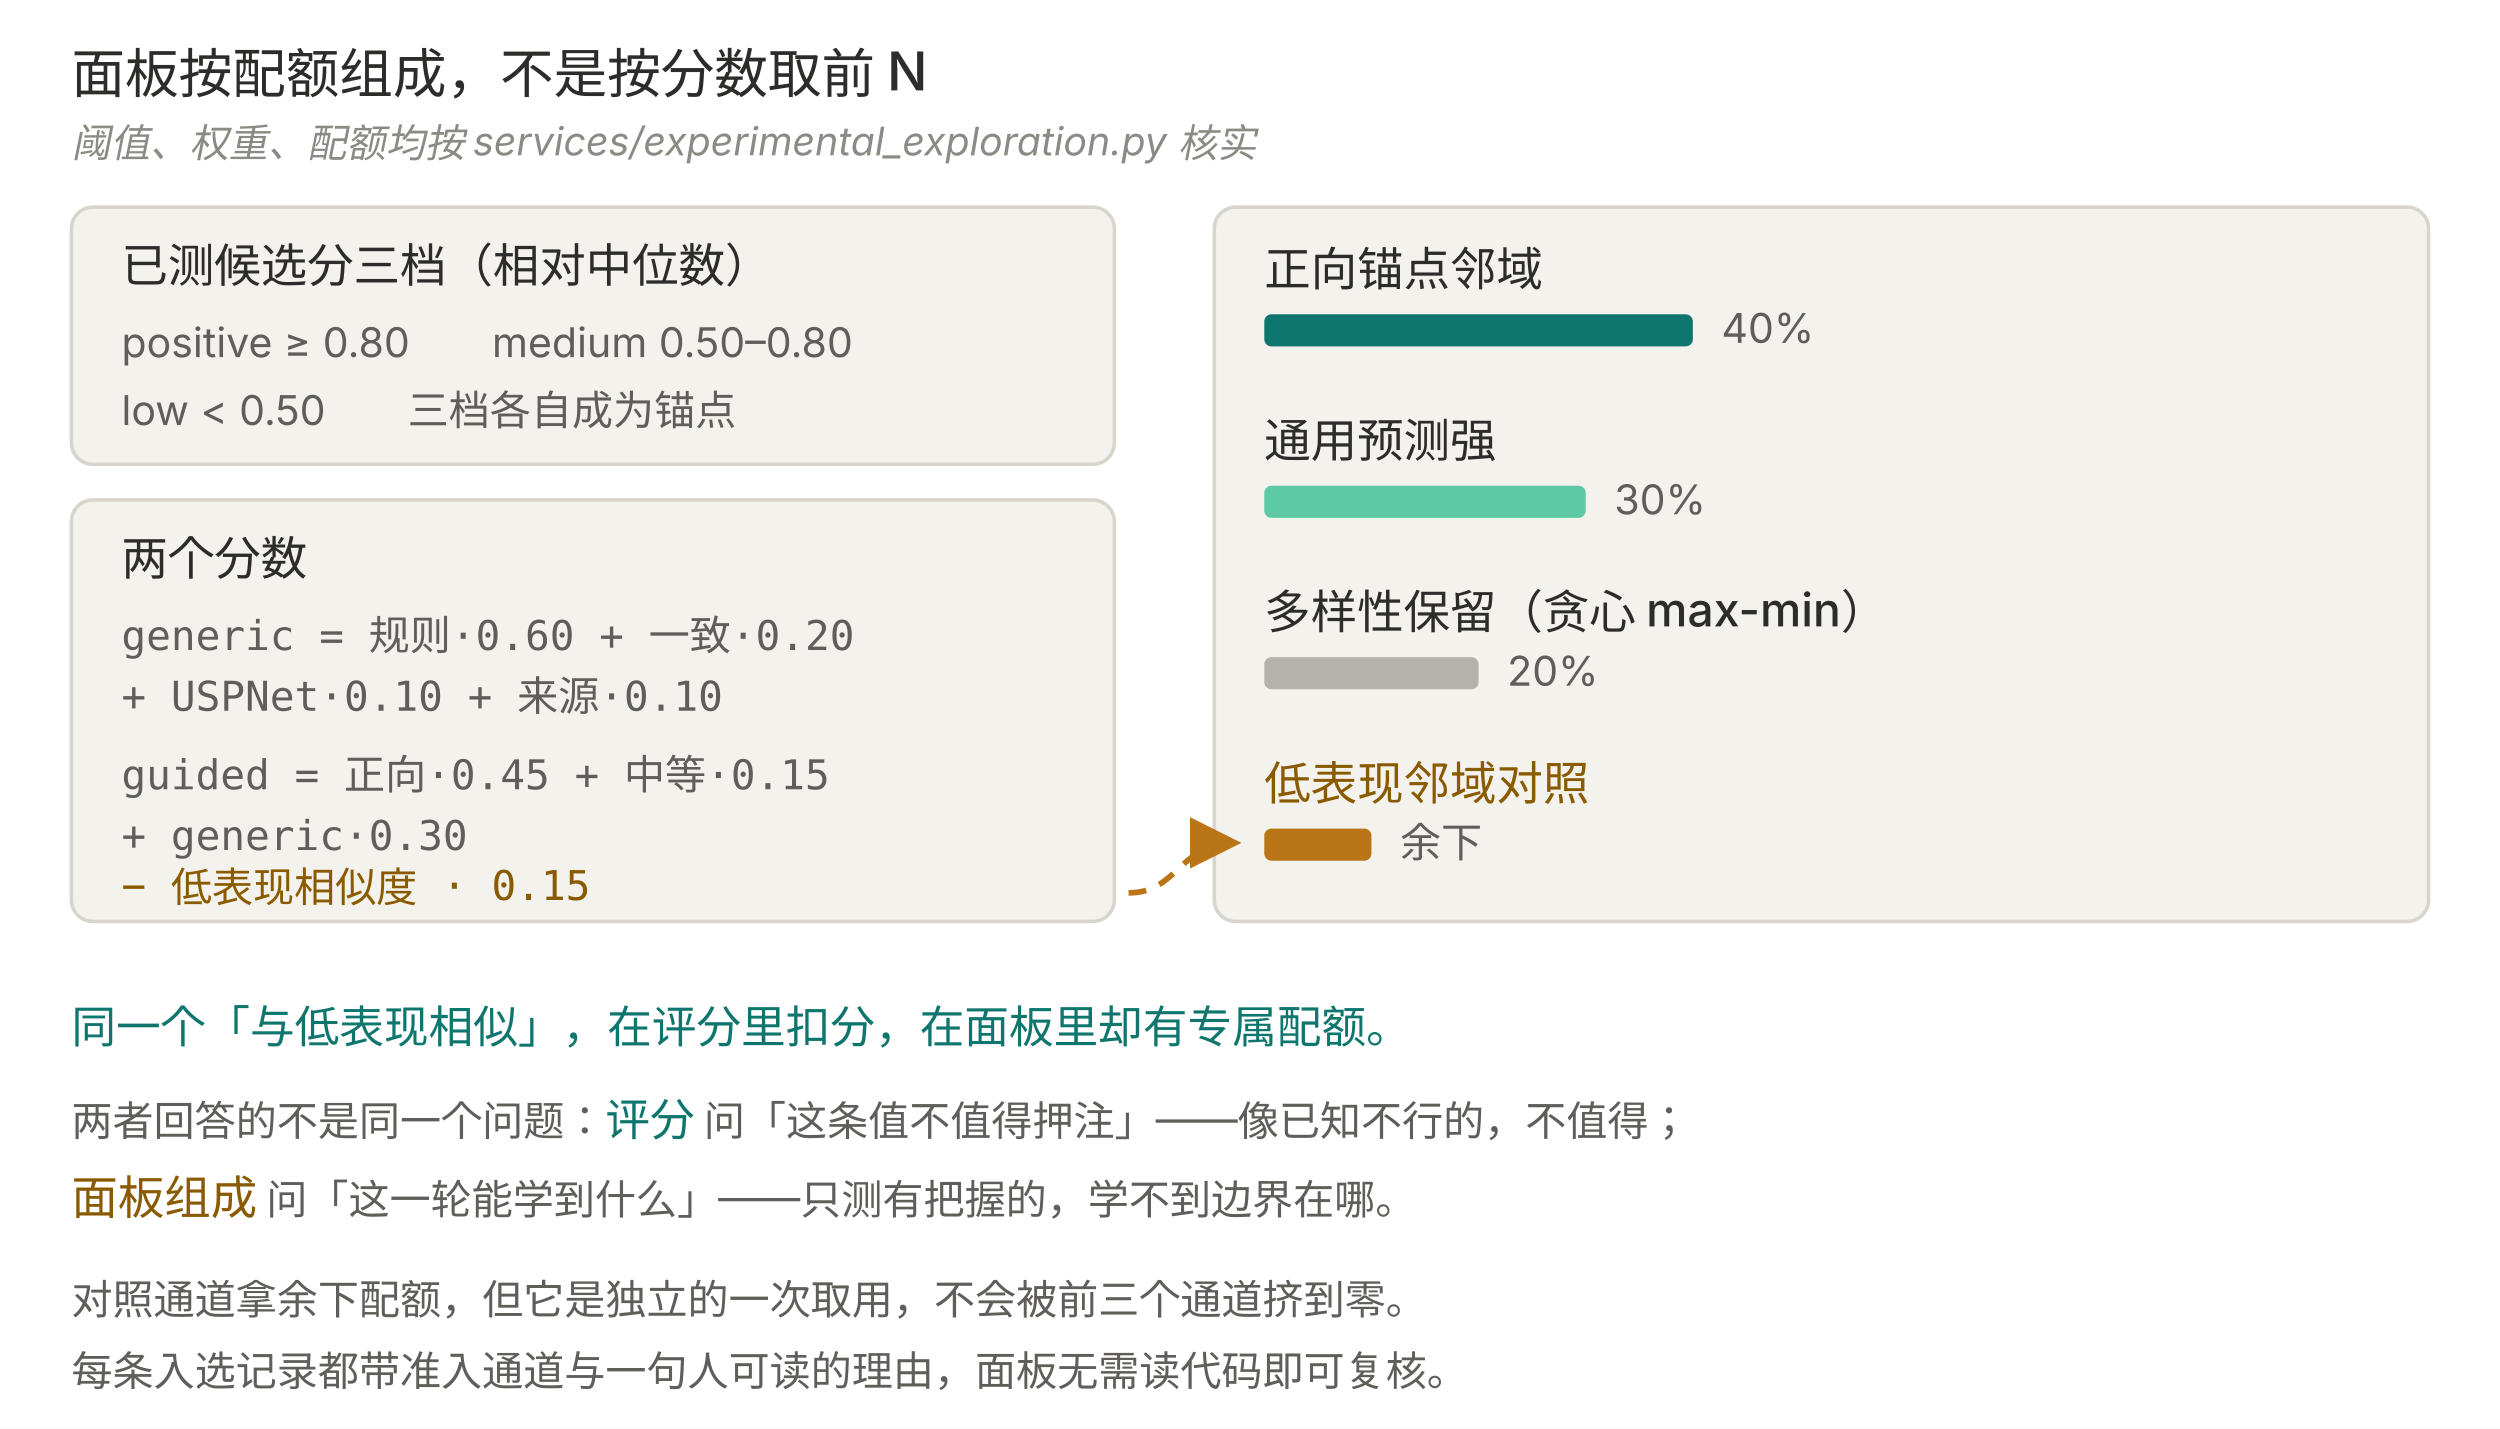
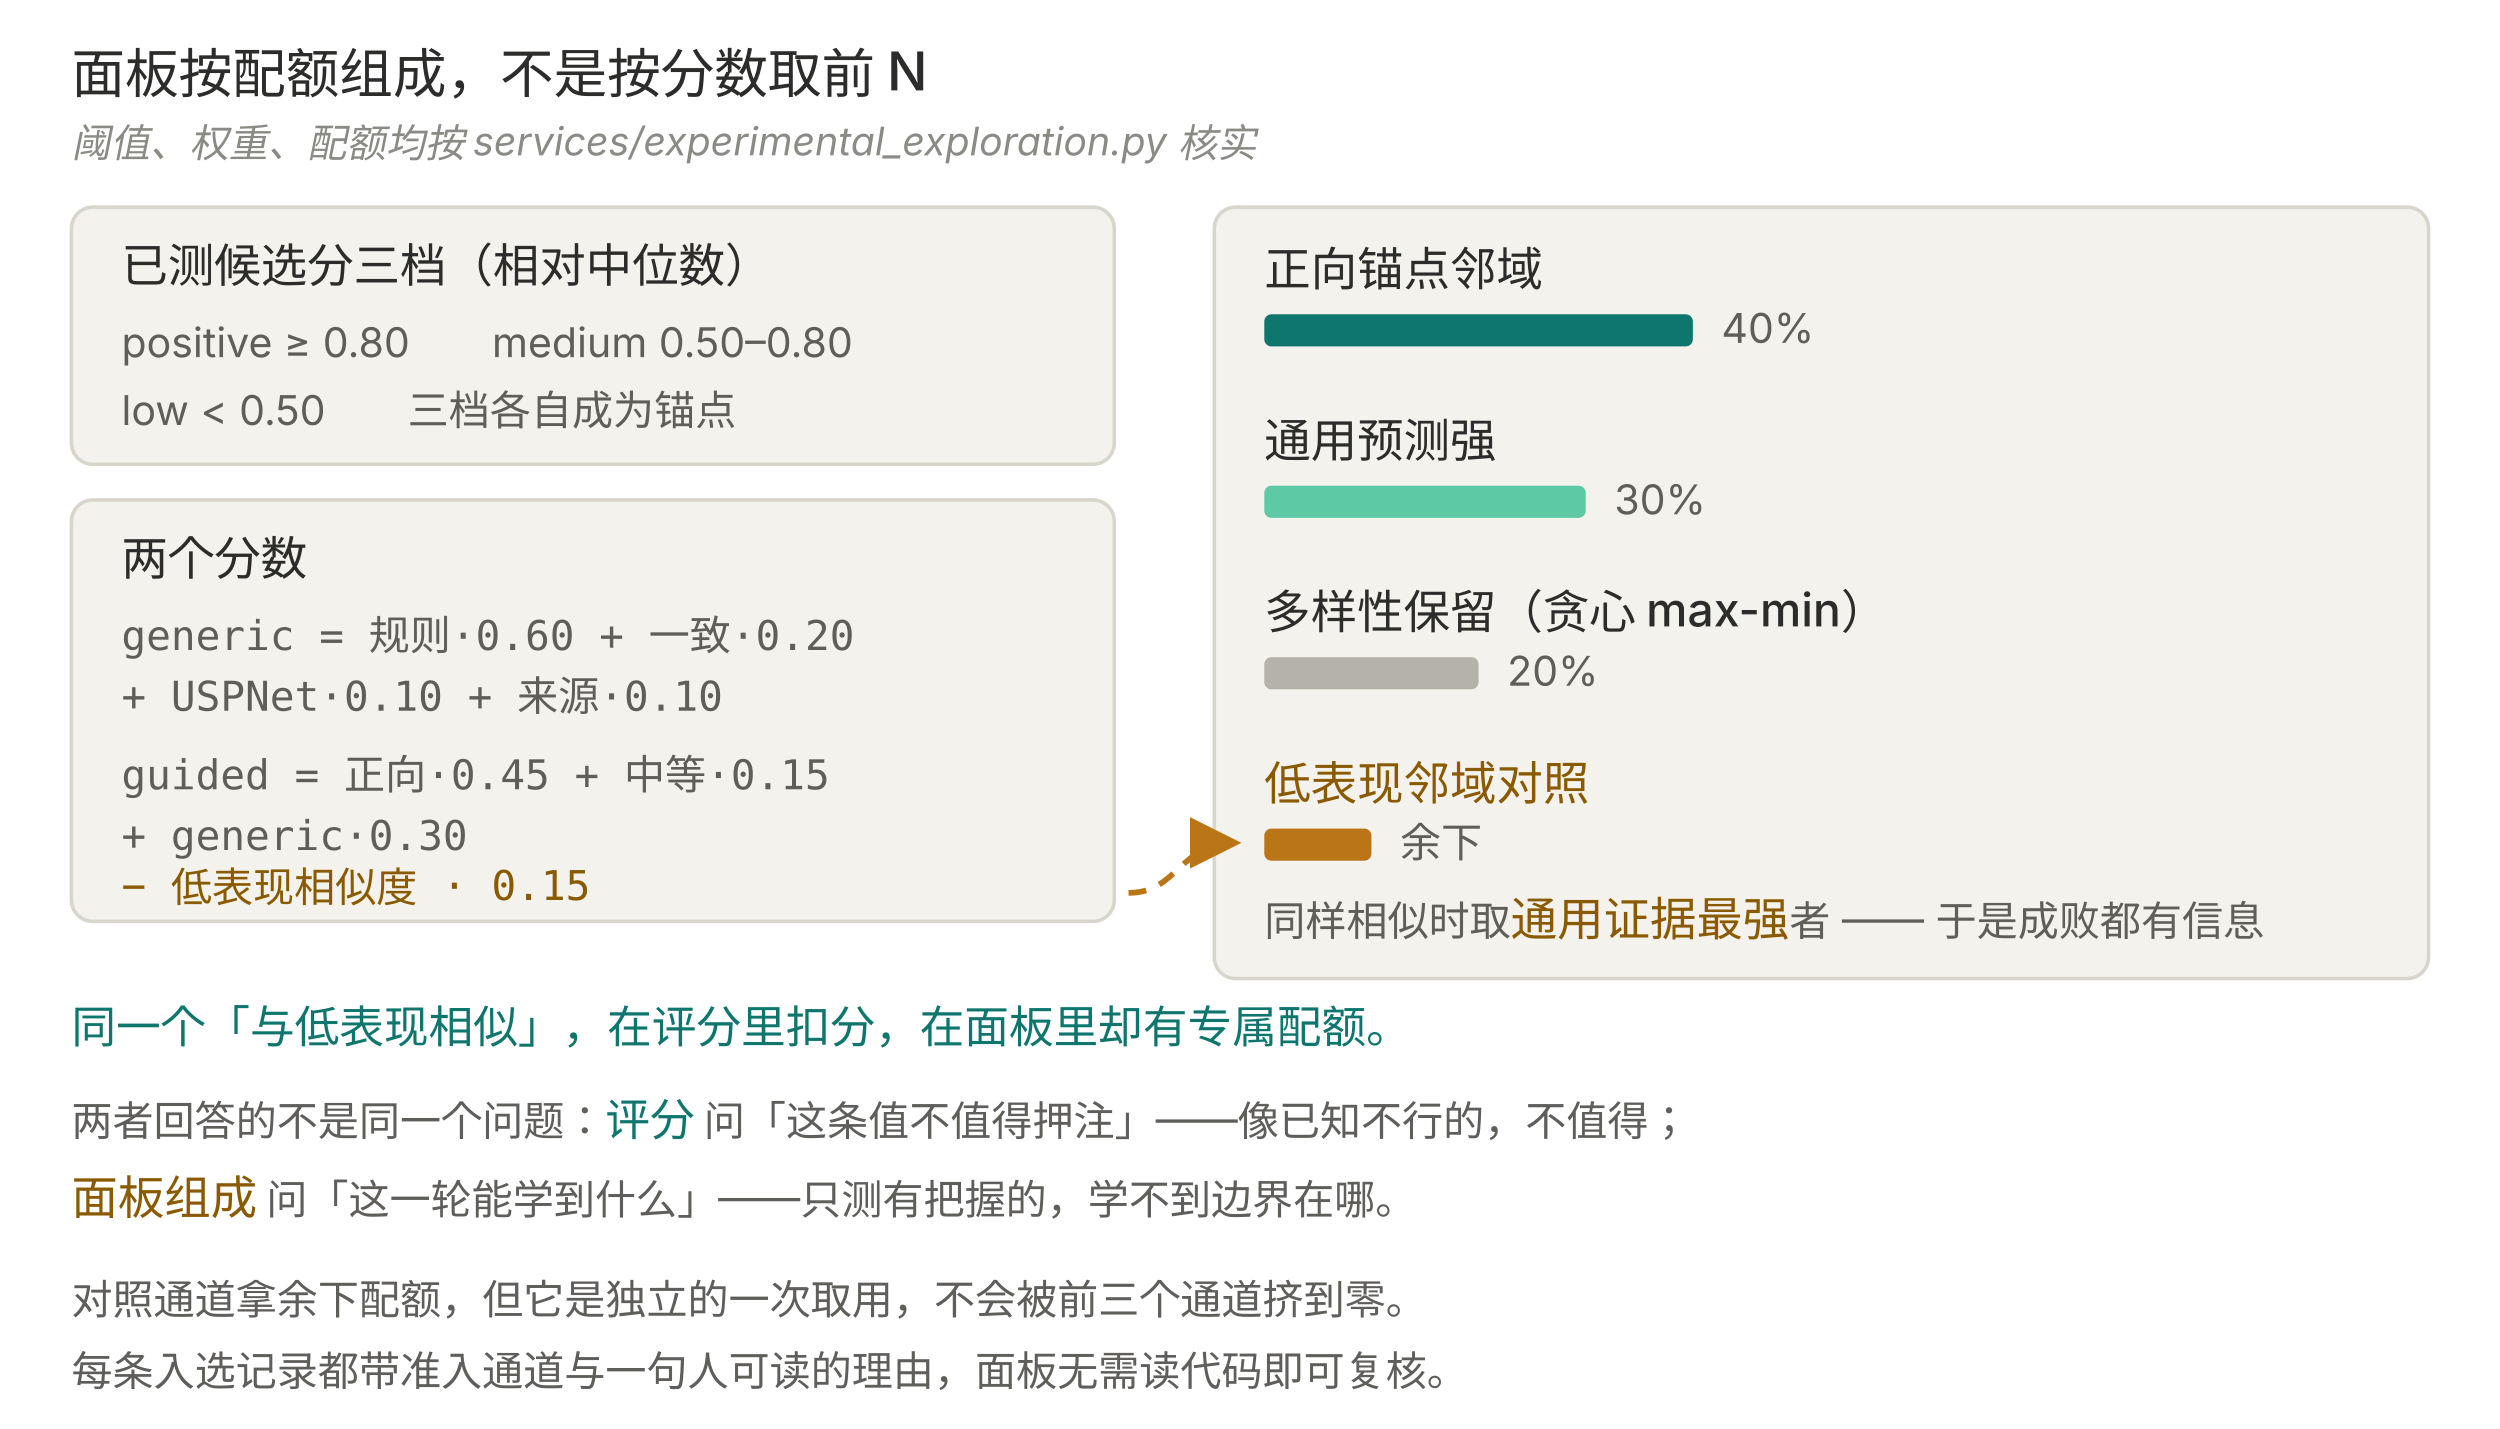
<svg xmlns="http://www.w3.org/2000/svg" viewBox="0 0 700 400" width="700" height="400" role="img" aria-labelledby="t d">
  <defs>
    <marker id="w" markerWidth="9" markerHeight="9" refX="8" refY="4.5" orient="auto">
      <path d="M0,0 L9,4.5 L0,9 z" class="arw" />
    </marker>
  </defs>
  <style>
  .bg{fill:#ffffff}
  .box{fill:#f4f2ec;stroke:#d8d5cc;stroke-width:1}
  .ti{fill:#2c2c2a;font:500 15px system-ui,-apple-system,'Segoe UI',sans-serif}
  .sim{fill:#8b8b85;font:400 11px system-ui,-apple-system,'Segoe UI',sans-serif;font-style:italic}
  .h{fill:#2c2c2a;font:500 13px system-ui,-apple-system,'Segoe UI',sans-serif}
  .s{fill:#5f5e5a;font:400 11.5px system-ui,-apple-system,'Segoe UI',sans-serif}
  .mono{fill:#5f5e5a;font:400 11.5px ui-monospace,Consolas,monospace}
  .neg{fill:#8a5a00;font:500 11.5px ui-monospace,Consolas,monospace}
  .warn{fill:#8a5a00;font:500 13px system-ui,-apple-system,'Segoe UI',sans-serif}
  .okt{fill:#0F766E;font:500 12.5px system-ui,-apple-system,'Segoe UI',sans-serif}
  .note{fill:#5f5e5a;font:400 11.5px system-ui,-apple-system,'Segoe UI',sans-serif}
  .b1{fill:#0F766E} .b2{fill:#5DCAA5} .b3{fill:#B4B2A9} .b4{fill:#BA7517}
  .arw{fill:#BA7517}
  .link{stroke:#BA7517;stroke-width:1.6;fill:none;stroke-dasharray:5 4}
  @media (prefers-color-scheme:dark){
    .bg{fill:#0d1117} .box{fill:#1c1f26;stroke:#3a3d44}
    .ti{fill:#e8e6e0} .sim{fill:#8b8b85} .h{fill:#e8e6e0} .s{fill:#b4b2a9}
    .mono{fill:#b4b2a9} .neg{fill:#EF9F27} .warn{fill:#EF9F27} .okt{fill:#5DCAA5} .note{fill:#b4b2a9}
    .b1{fill:#2fa88f} .b2{fill:#1d7a68} .b3{fill:#5f5e5a} .b4{fill:#EF9F27}
    .arw{fill:#EF9F27} .link{stroke:#EF9F27}
  }
</style>
  <rect class="bg" x="0" y="0" width="700" height="400" />
  <text class="ti" x="20" y="26">面板按配额组成，不是按分数取前 N</text>
  <text class="sim" x="20" y="44">阈值、权重、配额均按 services/experimental_exploration.py 核实</text>
  <rect class="box" x="20" y="58" width="292" height="72" rx="6" />
  <text class="h" x="34" y="79">已测候选分三档（相对中位数）</text>
  <text class="s" x="34" y="100">positive ≥ 0.80　　medium 0.50–0.80</text>
  <text class="s" x="34" y="119">low &lt; 0.50　　三档各自成为锚点</text>
  <rect class="box" x="20" y="140" width="292" height="118" rx="6" />
  <text class="h" x="34" y="161">两个分数</text>
  <text class="mono" x="34" y="182">generic = 规则·0.60 + 一致·0.20</text>
  <text class="mono" x="34" y="199">        + USPNet·0.10 + 来源·0.10</text>
  <text class="mono" x="34" y="221">guided  = 正向·0.45 + 中等·0.15</text>
  <text class="mono" x="34" y="238">        + generic·0.30</text>
  <text class="neg" x="34" y="252">        − 低表现相似度 · 0.15</text>
-   <rect class="box" x="340" y="58" width="340" height="200" rx="6" />
+   <rect class="box" x="340" y="58" width="340" height="216" rx="6" />
  <text class="h" x="354" y="80">正向锚点邻域</text>
  <rect class="b1" x="354" y="88" width="120" height="9" rx="2" />
  <text class="s" x="482" y="96">40%</text>
  <text class="h" x="354" y="128">通用预测强</text>
  <rect class="b2" x="354" y="136" width="90" height="9" rx="2" />
  <text class="s" x="452" y="144">30%</text>
  <text class="h" x="354" y="176">多样性保留（贪心 max-min）</text>
  <rect class="b3" x="354" y="184" width="60" height="9" rx="2" />
  <text class="s" x="422" y="192">20%</text>
  <text class="warn" x="354" y="224">低表现邻域对照</text>
  <rect class="b4" x="354" y="232" width="30" height="9" rx="2" />
  <text class="s" x="392" y="240">余下</text>
+   <text class="s" x="354" y="262">同样相似时取<tspan class="warn">通用证据最强</tspan>者 —— 于是成败都有信息</text>
  <path class="link" d="M 316 250 C 330 250 330 236 346 236" marker-end="url(#w)" />
  <text class="okt" x="20" y="292">同一个「与低表现相似」，在评分里扣分，在面板里却有专属配额。</text>
  <text class="note" x="20" y="318">两者回答的不是同一个问题：<tspan class="okt">评分</tspan> 问「这条值不值得押注」——像已知不行的，不值得；</text>
  <text class="note" x="20" y="340">
    <tspan class="warn">面板组成</tspan> 问「这一轮能学到什么」——只测有把握的，学不到边界在哪。</text>
  <text class="note" x="20" y="368">对照通道拿余下配额，但它是独立的一次取用，不会被前三个通道挤到零。</text>
  <text class="note" x="20" y="388">每条入选记录都带准入通道与一句人可读的理由，面板无需读代码即可复核。</text>
</svg>
